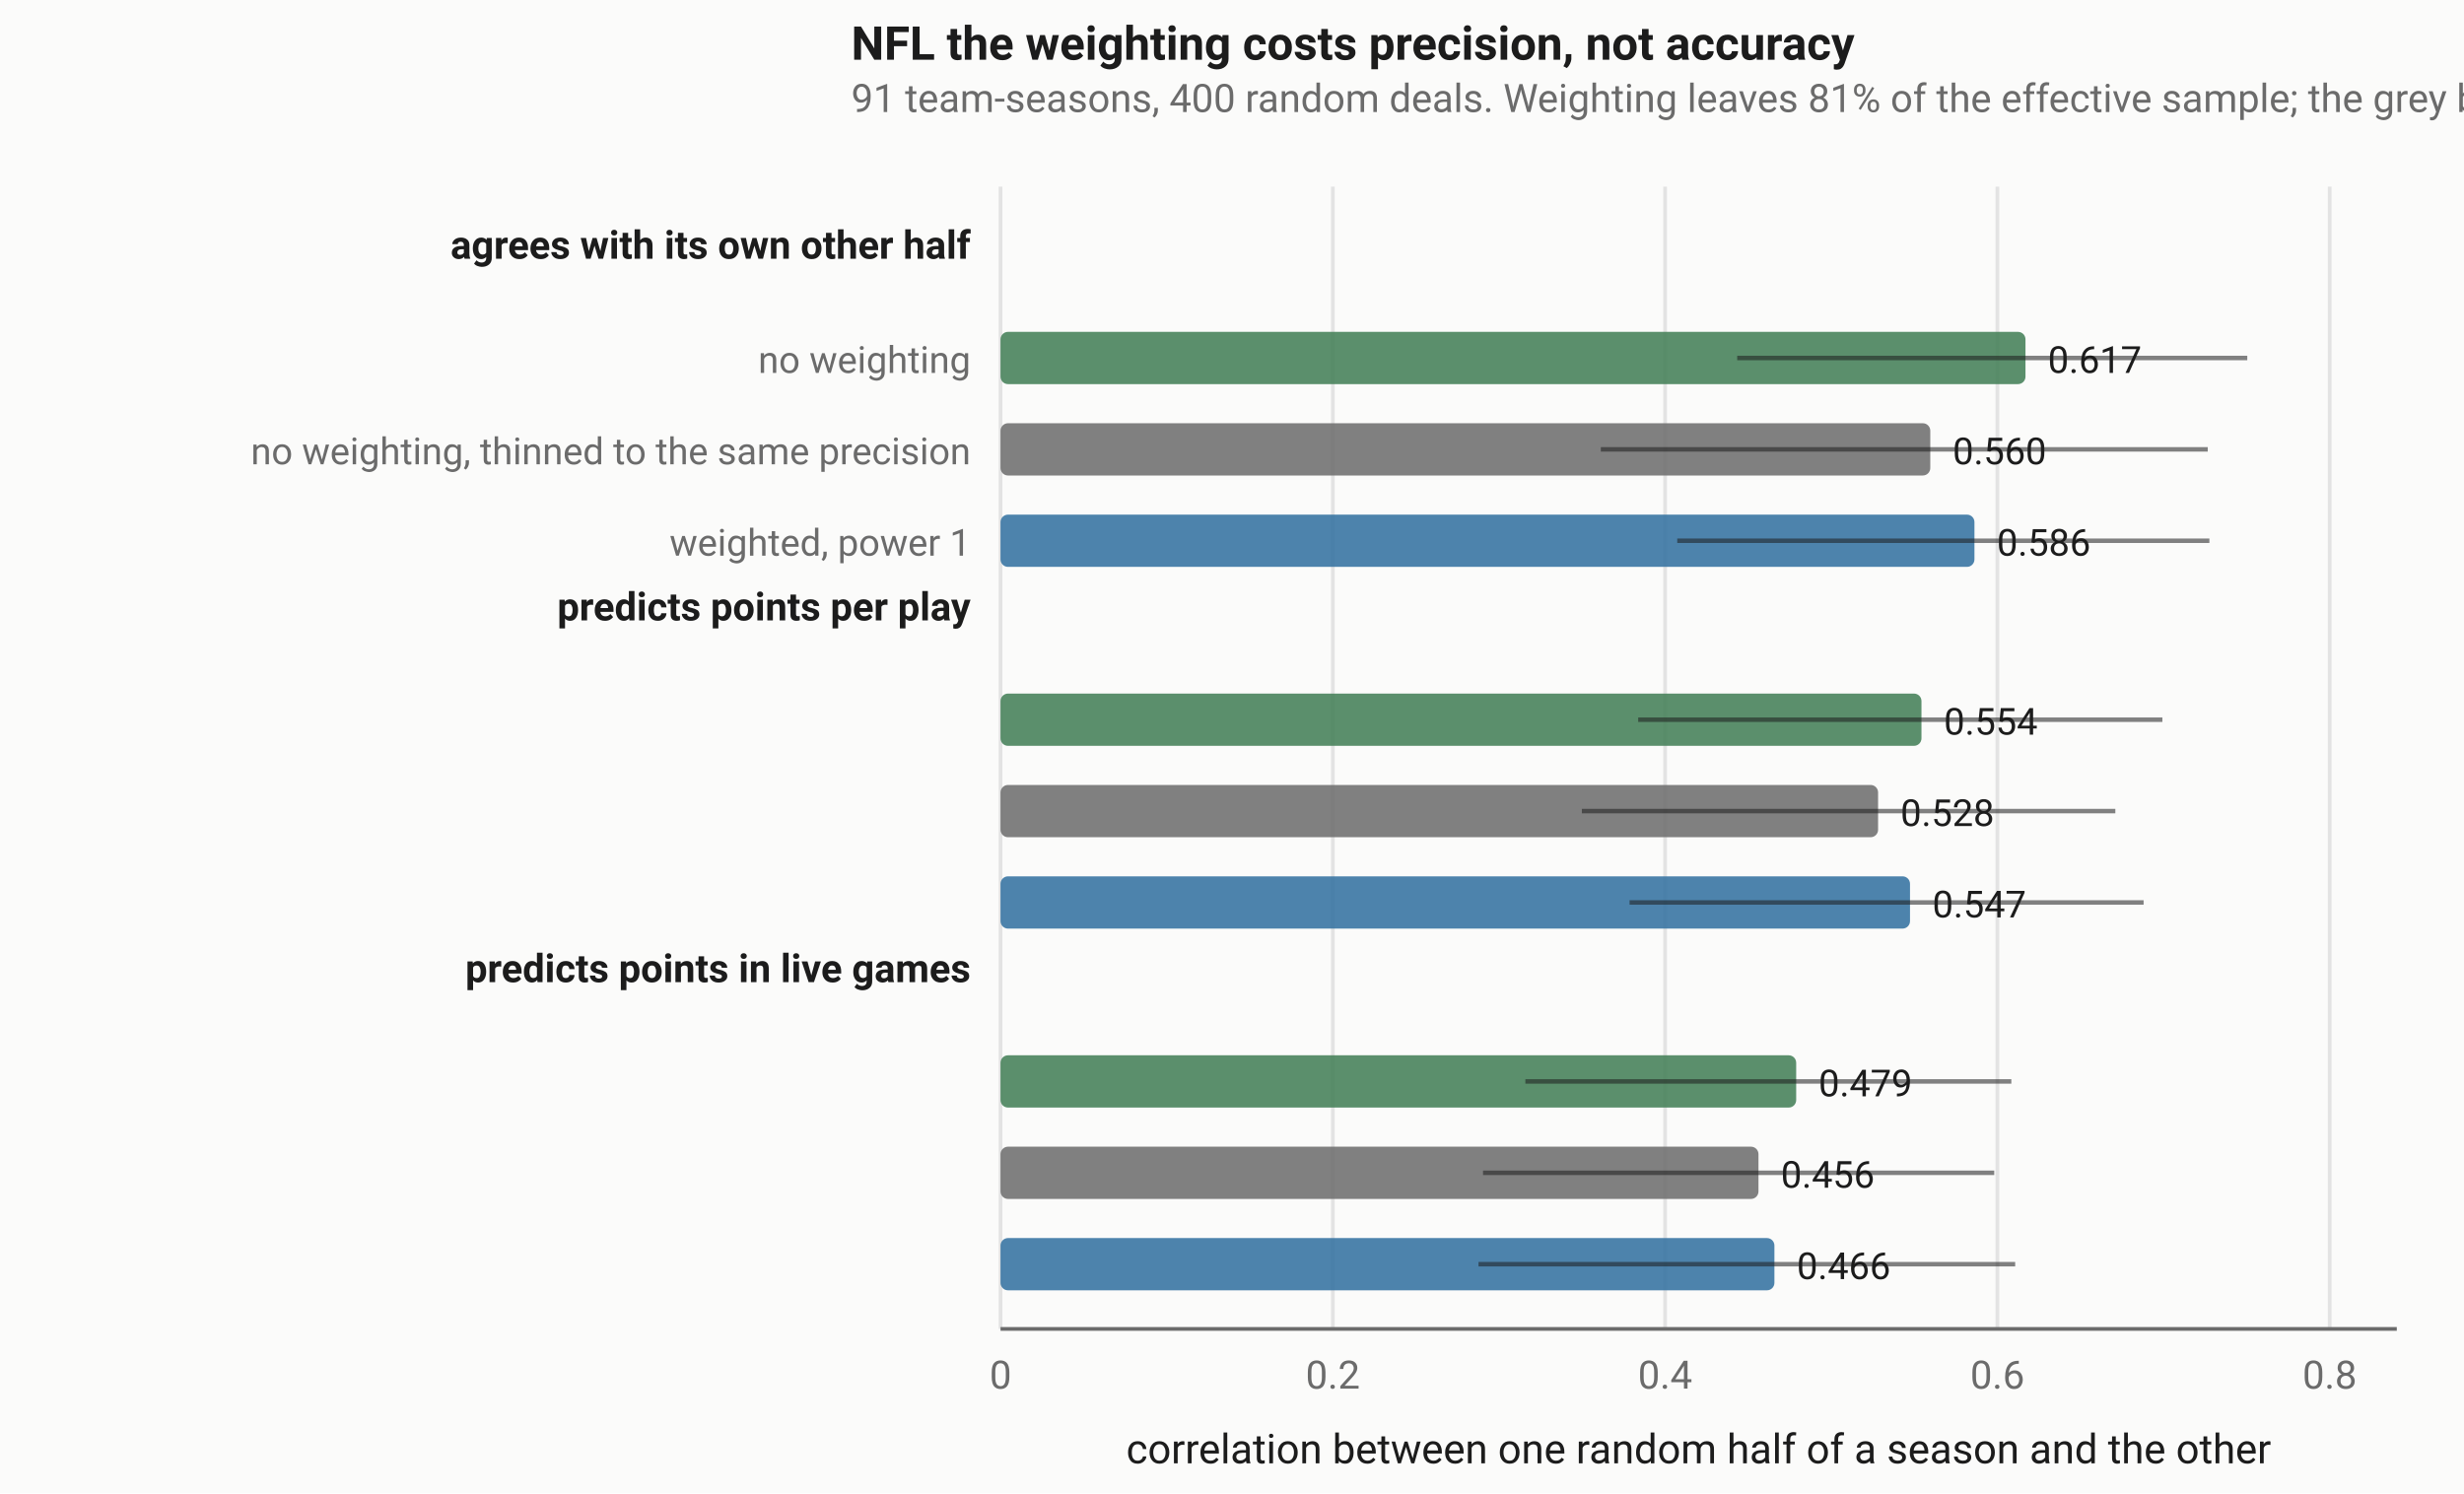
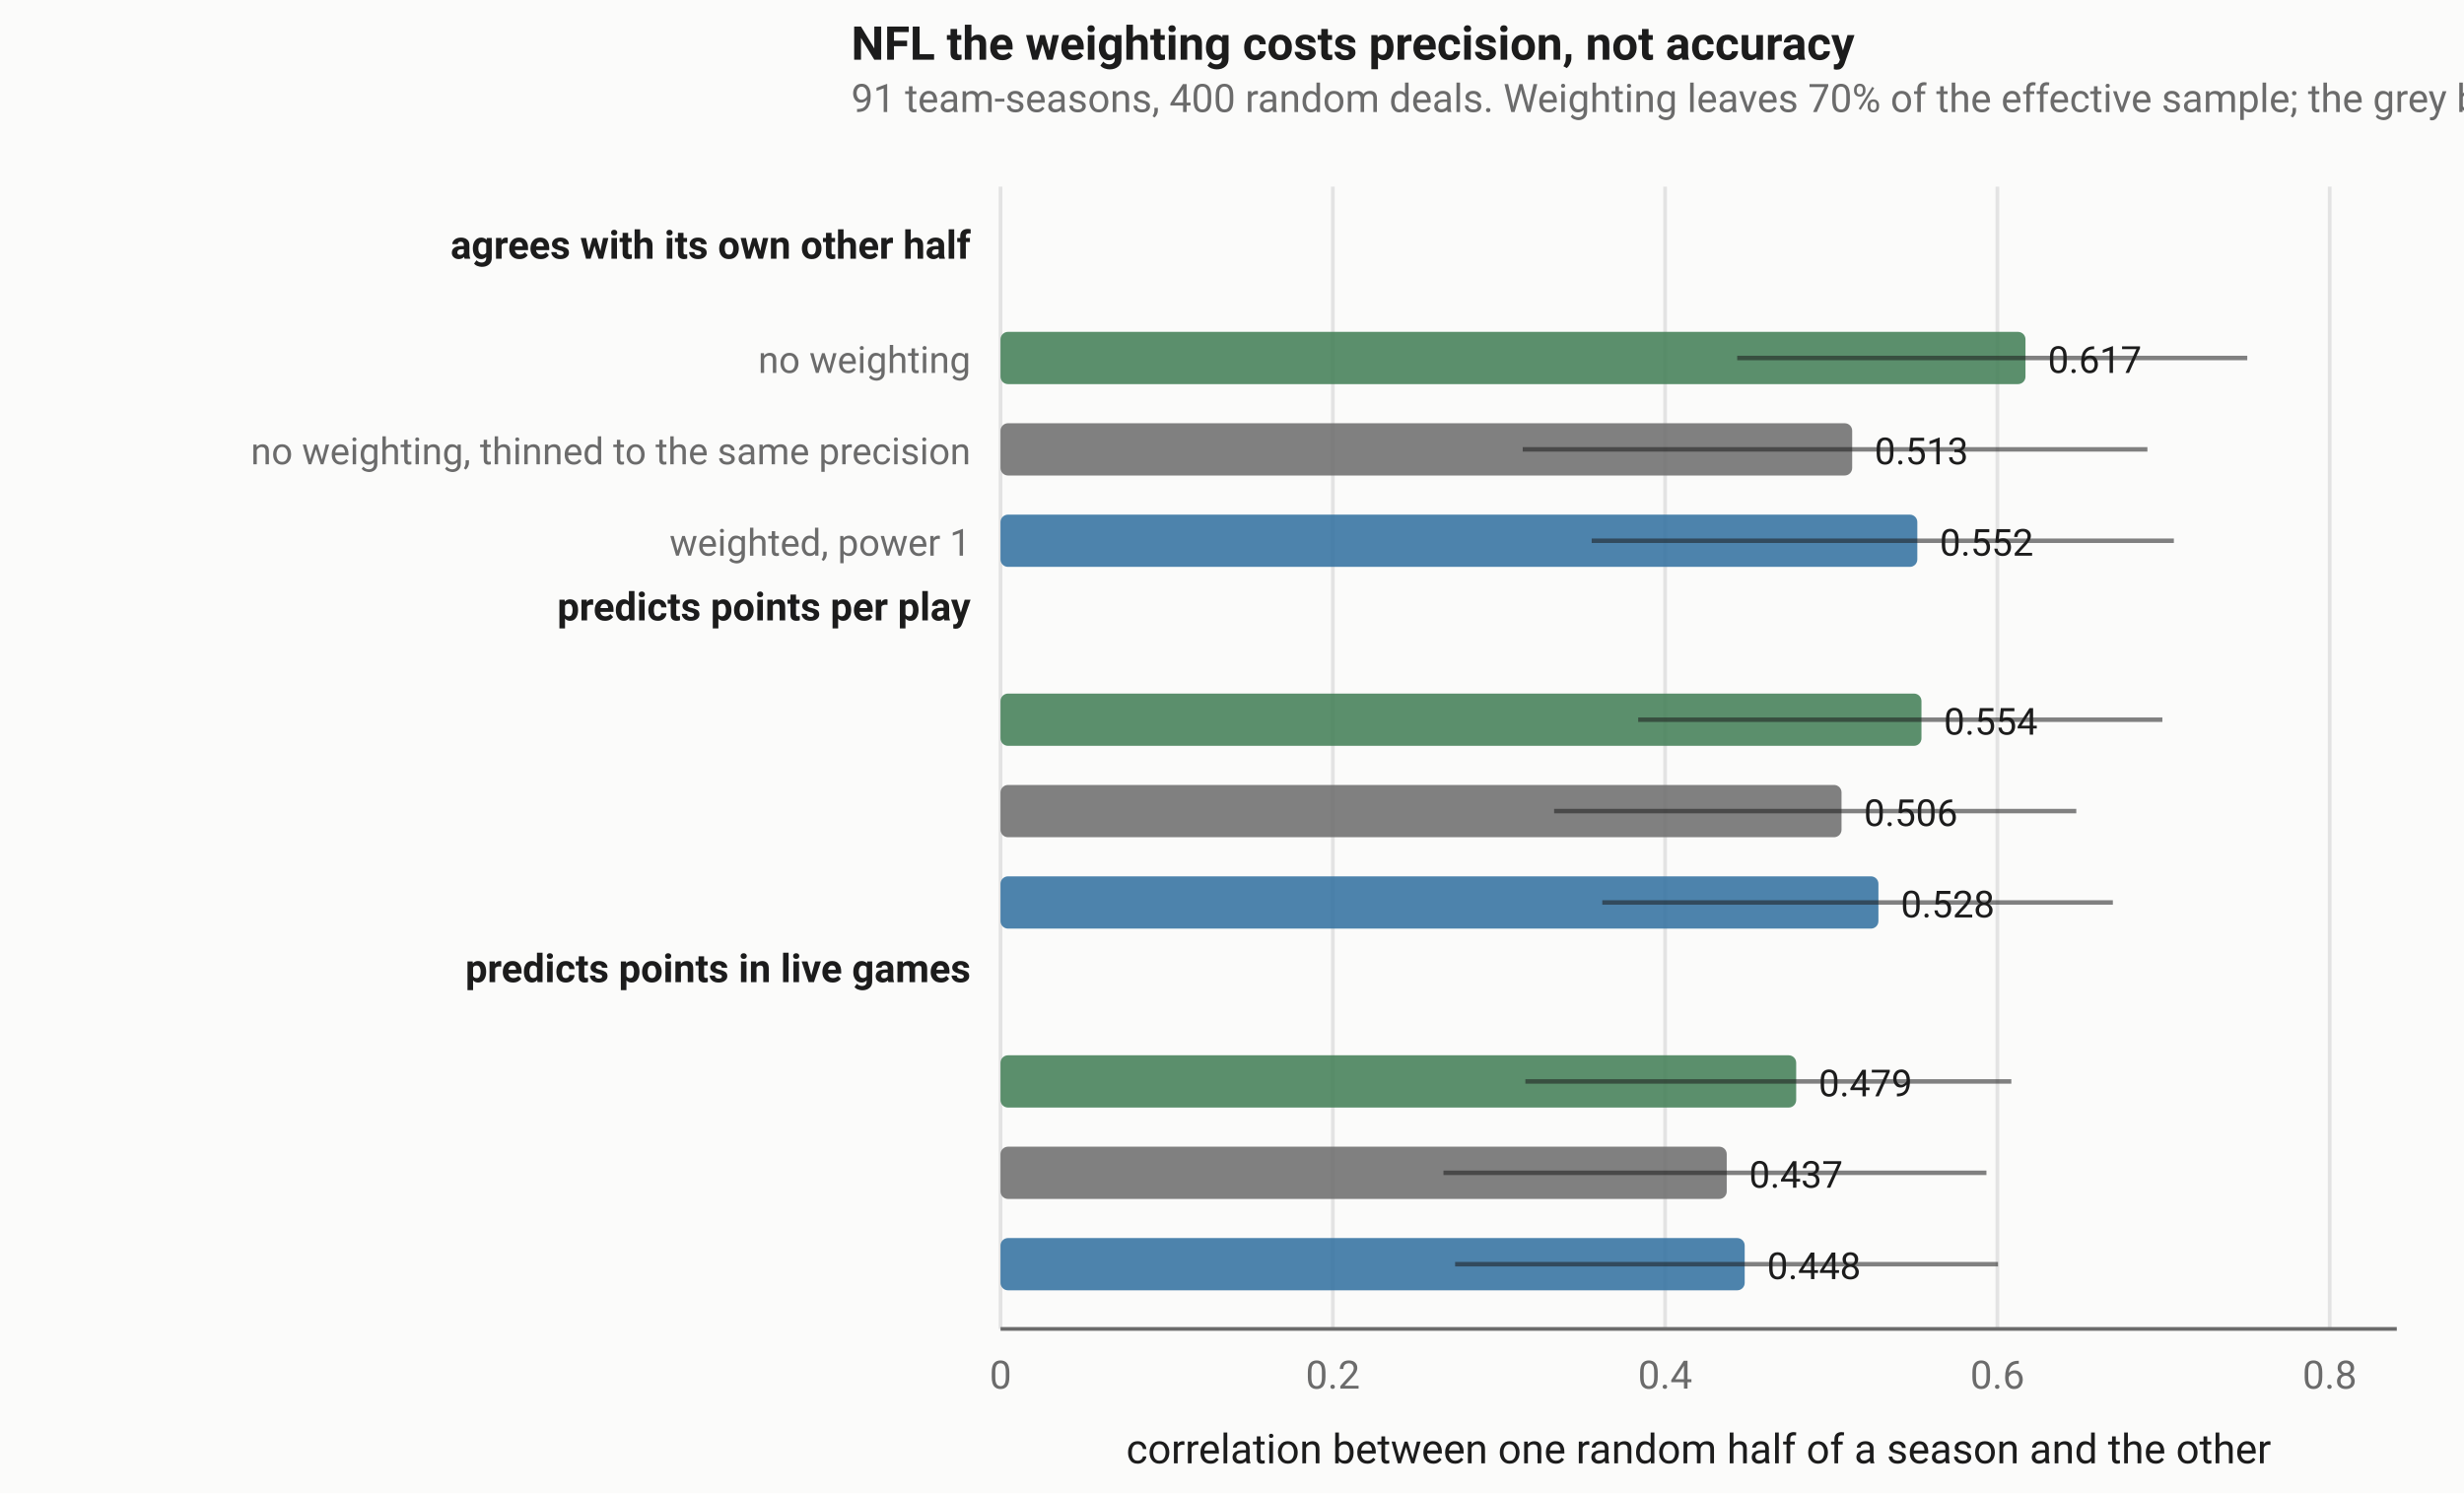
<svg xmlns="http://www.w3.org/2000/svg" width="660" height="400" viewBox="0 0 660 400" role="img" aria-label="NFL the weighting costs precision, not accuracy">
  <rect width="660" height="400" fill="#fbfbfa" />
  <text x="228" y="16" font-family="ui-sans-serif, -apple-system, 'Segoe UI', Roboto, 'Helvetica Neue', Arial, sans-serif" font-size="12.5" font-weight="600" fill="#1c1c1c">NFL the weighting costs precision, not accuracy</text>
-   <text x="228" y="30" font-family="ui-sans-serif, -apple-system, 'Segoe UI', Roboto, 'Helvetica Neue', Arial, sans-serif" font-size="10.5" fill="#6b6b6b">91 team-seasons, 400 random deals. Weighting leaves 81% of the effective sample; the grey bar is the unweighted number thinned to that same 81%.</text>
+   <text x="228" y="30" font-family="ui-sans-serif, -apple-system, 'Segoe UI', Roboto, 'Helvetica Neue', Arial, sans-serif" font-size="10.5" fill="#6b6b6b">91 team-seasons, 400 random deals. Weighting leaves 70% of the effective sample; the grey bar is the unweighted number thinned to that same 70%.</text>
  <line x1="268.00" y1="50" x2="268.00" y2="356" stroke="#e3e3e3" stroke-width="1" />
  <text x="268.00" y="372.00" font-family="ui-sans-serif, -apple-system, 'Segoe UI', Roboto, 'Helvetica Neue', Arial, sans-serif" font-size="10.5" fill="#6b6b6b" text-anchor="middle" font-weight="400">0</text>
  <line x1="357.01" y1="50" x2="357.01" y2="356" stroke="#e3e3e3" stroke-width="1" />
  <text x="357.01" y="372.00" font-family="ui-sans-serif, -apple-system, 'Segoe UI', Roboto, 'Helvetica Neue', Arial, sans-serif" font-size="10.5" fill="#6b6b6b" text-anchor="middle" font-weight="400">0.2</text>
  <line x1="446.01" y1="50" x2="446.01" y2="356" stroke="#e3e3e3" stroke-width="1" />
  <text x="446.01" y="372.00" font-family="ui-sans-serif, -apple-system, 'Segoe UI', Roboto, 'Helvetica Neue', Arial, sans-serif" font-size="10.5" fill="#6b6b6b" text-anchor="middle" font-weight="400">0.4</text>
  <line x1="535.02" y1="50" x2="535.02" y2="356" stroke="#e3e3e3" stroke-width="1" />
  <text x="535.02" y="372.00" font-family="ui-sans-serif, -apple-system, 'Segoe UI', Roboto, 'Helvetica Neue', Arial, sans-serif" font-size="10.5" fill="#6b6b6b" text-anchor="middle" font-weight="400">0.6</text>
  <line x1="624.02" y1="50" x2="624.02" y2="356" stroke="#e3e3e3" stroke-width="1" />
  <text x="624.02" y="372.00" font-family="ui-sans-serif, -apple-system, 'Segoe UI', Roboto, 'Helvetica Neue', Arial, sans-serif" font-size="10.5" fill="#6b6b6b" text-anchor="middle" font-weight="400">0.8</text>
  <line x1="268" y1="356" x2="642" y2="356" stroke="#6b6b6b" stroke-width="1" />
  <text x="455.00" y="392.00" font-family="ui-sans-serif, -apple-system, 'Segoe UI', Roboto, 'Helvetica Neue', Arial, sans-serif" font-size="11" fill="#1c1c1c" text-anchor="middle" font-weight="400">correlation between one random half of a season and the other</text>
  <text x="260.00" y="69.30" font-family="ui-sans-serif, -apple-system, 'Segoe UI', Roboto, 'Helvetica Neue', Arial, sans-serif" font-size="10.5" fill="#1c1c1c" text-anchor="end" font-weight="600">agrees with its own other half</text>
  <rect x="268.00" y="88.90" width="274.54" height="14" fill="#3f7d54" opacity="0.85" rx="2" />
  <line x1="465.32" y1="95.90" x2="601.95" y2="95.90" stroke="#1c1c1c" stroke-width="1.2" opacity="0.55" />
  <text x="548.54" y="99.90" font-family="ui-sans-serif, -apple-system, 'Segoe UI', Roboto, 'Helvetica Neue', Arial, sans-serif" font-size="10" fill="#1c1c1c" text-anchor="start" font-weight="400">0.617</text>
  <text x="260.00" y="99.90" font-family="ui-sans-serif, -apple-system, 'Segoe UI', Roboto, 'Helvetica Neue', Arial, sans-serif" font-size="10" fill="#6b6b6b" text-anchor="end" font-weight="400">no weighting</text>
-   <rect x="268.00" y="113.38" width="249.04" height="14" fill="#6b6b6b" opacity="0.85" rx="2" />
-   <line x1="428.79" y1="120.38" x2="591.36" y2="120.38" stroke="#1c1c1c" stroke-width="1.2" opacity="0.55" />
-   <text x="523.04" y="124.38" font-family="ui-sans-serif, -apple-system, 'Segoe UI', Roboto, 'Helvetica Neue', Arial, sans-serif" font-size="10" fill="#1c1c1c" text-anchor="start" font-weight="400">0.560</text>
+   <rect x="268.00" y="113.38" width="228.12" height="14" fill="#6b6b6b" opacity="0.85" rx="2" />
+   <line x1="407.87" y1="120.38" x2="575.20" y2="120.38" stroke="#1c1c1c" stroke-width="1.2" opacity="0.55" />
+   <text x="502.12" y="124.38" font-family="ui-sans-serif, -apple-system, 'Segoe UI', Roboto, 'Helvetica Neue', Arial, sans-serif" font-size="10" fill="#1c1c1c" text-anchor="start" font-weight="400">0.513</text>
  <text x="260.00" y="124.38" font-family="ui-sans-serif, -apple-system, 'Segoe UI', Roboto, 'Helvetica Neue', Arial, sans-serif" font-size="10" fill="#6b6b6b" text-anchor="end" font-weight="400">no weighting, thinned to the same precision</text>
-   <rect x="268.00" y="137.86" width="260.87" height="14" fill="#2f6f9f" opacity="0.85" rx="2" />
-   <line x1="449.26" y1="144.86" x2="591.80" y2="144.86" stroke="#1c1c1c" stroke-width="1.2" opacity="0.55" />
-   <text x="534.87" y="148.86" font-family="ui-sans-serif, -apple-system, 'Segoe UI', Roboto, 'Helvetica Neue', Arial, sans-serif" font-size="10" fill="#1c1c1c" text-anchor="start" font-weight="400">0.586</text>
+   <rect x="268.00" y="137.86" width="245.57" height="14" fill="#2f6f9f" opacity="0.85" rx="2" />
+   <line x1="426.34" y1="144.86" x2="582.28" y2="144.86" stroke="#1c1c1c" stroke-width="1.2" opacity="0.55" />
+   <text x="519.57" y="148.86" font-family="ui-sans-serif, -apple-system, 'Segoe UI', Roboto, 'Helvetica Neue', Arial, sans-serif" font-size="10" fill="#1c1c1c" text-anchor="start" font-weight="400">0.552</text>
  <text x="260.00" y="148.86" font-family="ui-sans-serif, -apple-system, 'Segoe UI', Roboto, 'Helvetica Neue', Arial, sans-serif" font-size="10" fill="#6b6b6b" text-anchor="end" font-weight="400">weighted, power 1</text>
  <text x="260.00" y="166.20" font-family="ui-sans-serif, -apple-system, 'Segoe UI', Roboto, 'Helvetica Neue', Arial, sans-serif" font-size="10.5" fill="#1c1c1c" text-anchor="end" font-weight="600">predicts points per play</text>
  <rect x="268.00" y="185.80" width="246.68" height="14" fill="#3f7d54" opacity="0.85" rx="2" />
  <line x1="438.80" y1="192.80" x2="579.21" y2="192.80" stroke="#1c1c1c" stroke-width="1.2" opacity="0.55" />
  <text x="520.68" y="196.80" font-family="ui-sans-serif, -apple-system, 'Segoe UI', Roboto, 'Helvetica Neue', Arial, sans-serif" font-size="10" fill="#1c1c1c" text-anchor="start" font-weight="400">0.554</text>
-   <rect x="268.00" y="210.28" width="235.06" height="14" fill="#6b6b6b" opacity="0.85" rx="2" />
-   <line x1="423.71" y1="217.28" x2="566.61" y2="217.28" stroke="#1c1c1c" stroke-width="1.2" opacity="0.55" />
-   <text x="509.06" y="221.28" font-family="ui-sans-serif, -apple-system, 'Segoe UI', Roboto, 'Helvetica Neue', Arial, sans-serif" font-size="10" fill="#1c1c1c" text-anchor="start" font-weight="400">0.528</text>
-   <rect x="268.00" y="234.76" width="243.61" height="14" fill="#2f6f9f" opacity="0.85" rx="2" />
-   <line x1="436.49" y1="241.76" x2="574.18" y2="241.76" stroke="#1c1c1c" stroke-width="1.2" opacity="0.55" />
-   <text x="517.61" y="245.76" font-family="ui-sans-serif, -apple-system, 'Segoe UI', Roboto, 'Helvetica Neue', Arial, sans-serif" font-size="10" fill="#1c1c1c" text-anchor="start" font-weight="400">0.547</text>
+   <rect x="268.00" y="210.28" width="225.27" height="14" fill="#6b6b6b" opacity="0.85" rx="2" />
+   <line x1="416.28" y1="217.28" x2="556.15" y2="217.28" stroke="#1c1c1c" stroke-width="1.2" opacity="0.55" />
+   <text x="499.27" y="221.28" font-family="ui-sans-serif, -apple-system, 'Segoe UI', Roboto, 'Helvetica Neue', Arial, sans-serif" font-size="10" fill="#1c1c1c" text-anchor="start" font-weight="400">0.506</text>
+   <rect x="268.00" y="234.76" width="235.15" height="14" fill="#2f6f9f" opacity="0.85" rx="2" />
+   <line x1="429.19" y1="241.76" x2="565.95" y2="241.76" stroke="#1c1c1c" stroke-width="1.2" opacity="0.55" />
+   <text x="509.15" y="245.76" font-family="ui-sans-serif, -apple-system, 'Segoe UI', Roboto, 'Helvetica Neue', Arial, sans-serif" font-size="10" fill="#1c1c1c" text-anchor="start" font-weight="400">0.528</text>
  <text x="260.00" y="263.10" font-family="ui-sans-serif, -apple-system, 'Segoe UI', Roboto, 'Helvetica Neue', Arial, sans-serif" font-size="10.5" fill="#1c1c1c" text-anchor="end" font-weight="600">predicts points in live games</text>
  <rect x="268.00" y="282.70" width="213.12" height="14" fill="#3f7d54" opacity="0.85" rx="2" />
  <line x1="408.58" y1="289.70" x2="538.75" y2="289.70" stroke="#1c1c1c" stroke-width="1.2" opacity="0.55" />
  <text x="487.12" y="293.70" font-family="ui-sans-serif, -apple-system, 'Segoe UI', Roboto, 'Helvetica Neue', Arial, sans-serif" font-size="10" fill="#1c1c1c" text-anchor="start" font-weight="400">0.479</text>
-   <rect x="268.00" y="307.18" width="203.02" height="14" fill="#6b6b6b" opacity="0.85" rx="2" />
-   <line x1="397.24" y1="314.18" x2="534.17" y2="314.18" stroke="#1c1c1c" stroke-width="1.2" opacity="0.55" />
-   <text x="477.02" y="318.18" font-family="ui-sans-serif, -apple-system, 'Segoe UI', Roboto, 'Helvetica Neue', Arial, sans-serif" font-size="10" fill="#1c1c1c" text-anchor="start" font-weight="400">0.456</text>
-   <rect x="268.00" y="331.66" width="207.29" height="14" fill="#2f6f9f" opacity="0.85" rx="2" />
-   <line x1="396.03" y1="338.66" x2="539.78" y2="338.66" stroke="#1c1c1c" stroke-width="1.2" opacity="0.55" />
-   <text x="481.29" y="342.66" font-family="ui-sans-serif, -apple-system, 'Segoe UI', Roboto, 'Helvetica Neue', Arial, sans-serif" font-size="10" fill="#1c1c1c" text-anchor="start" font-weight="400">0.466</text>
+   <rect x="268.00" y="307.18" width="194.52" height="14" fill="#6b6b6b" opacity="0.85" rx="2" />
+   <line x1="386.64" y1="314.18" x2="532.08" y2="314.18" stroke="#1c1c1c" stroke-width="1.2" opacity="0.55" />
+   <text x="468.52" y="318.18" font-family="ui-sans-serif, -apple-system, 'Segoe UI', Roboto, 'Helvetica Neue', Arial, sans-serif" font-size="10" fill="#1c1c1c" text-anchor="start" font-weight="400">0.437</text>
+   <rect x="268.00" y="331.66" width="199.33" height="14" fill="#2f6f9f" opacity="0.85" rx="2" />
+   <line x1="389.76" y1="338.66" x2="535.19" y2="338.66" stroke="#1c1c1c" stroke-width="1.2" opacity="0.55" />
+   <text x="473.33" y="342.66" font-family="ui-sans-serif, -apple-system, 'Segoe UI', Roboto, 'Helvetica Neue', Arial, sans-serif" font-size="10" fill="#1c1c1c" text-anchor="start" font-weight="400">0.448</text>
</svg>
